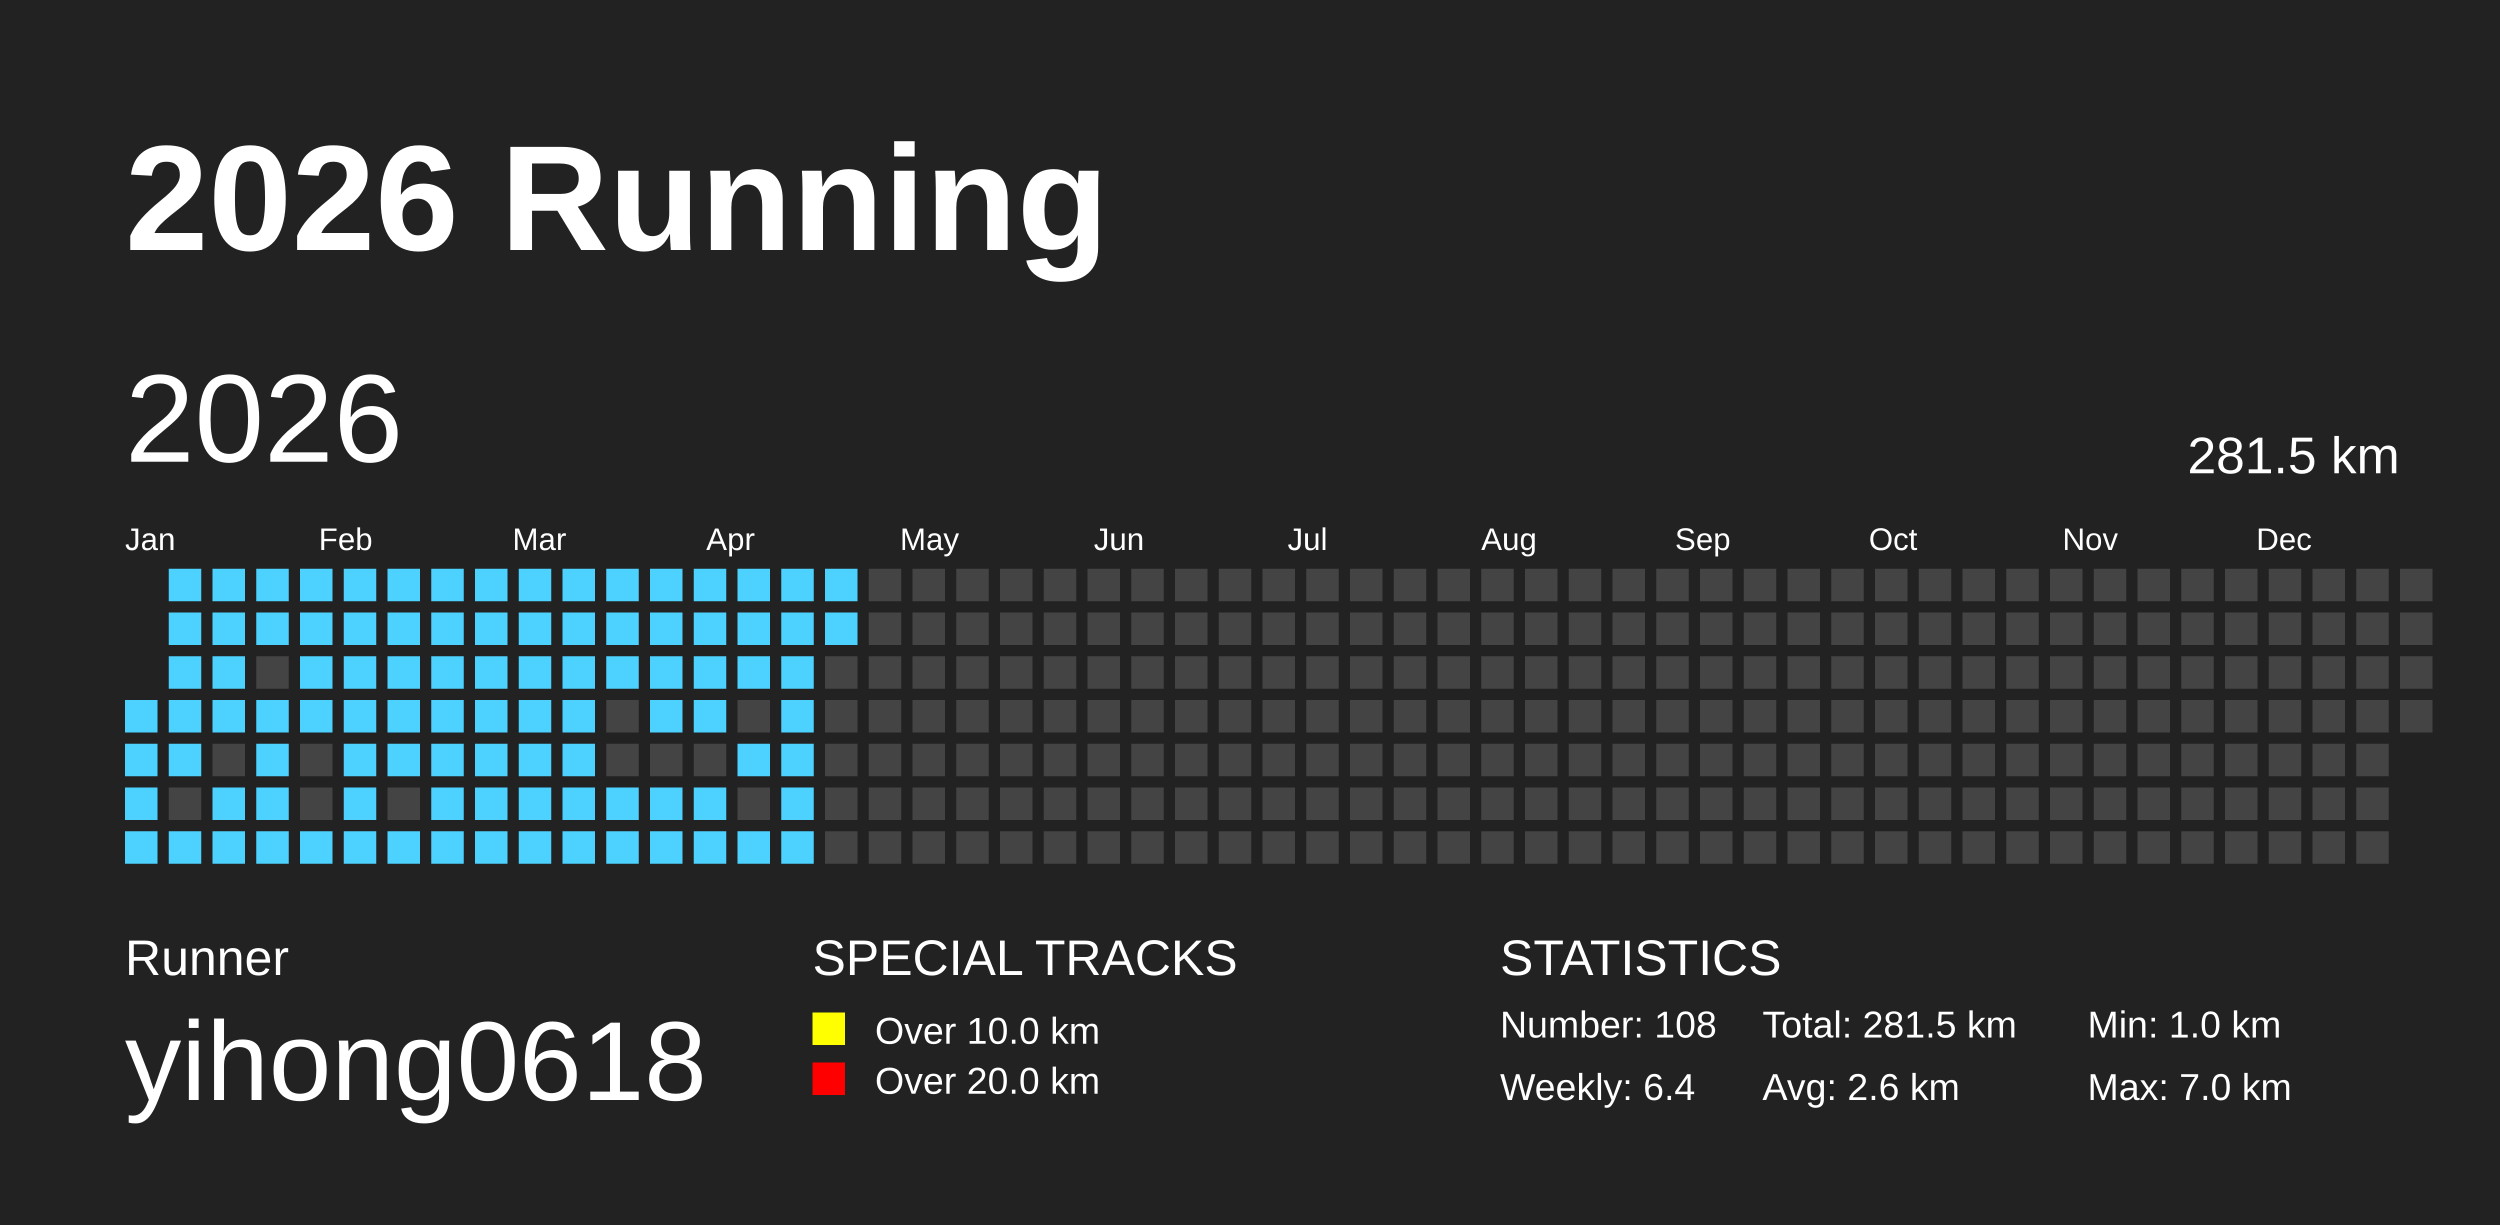
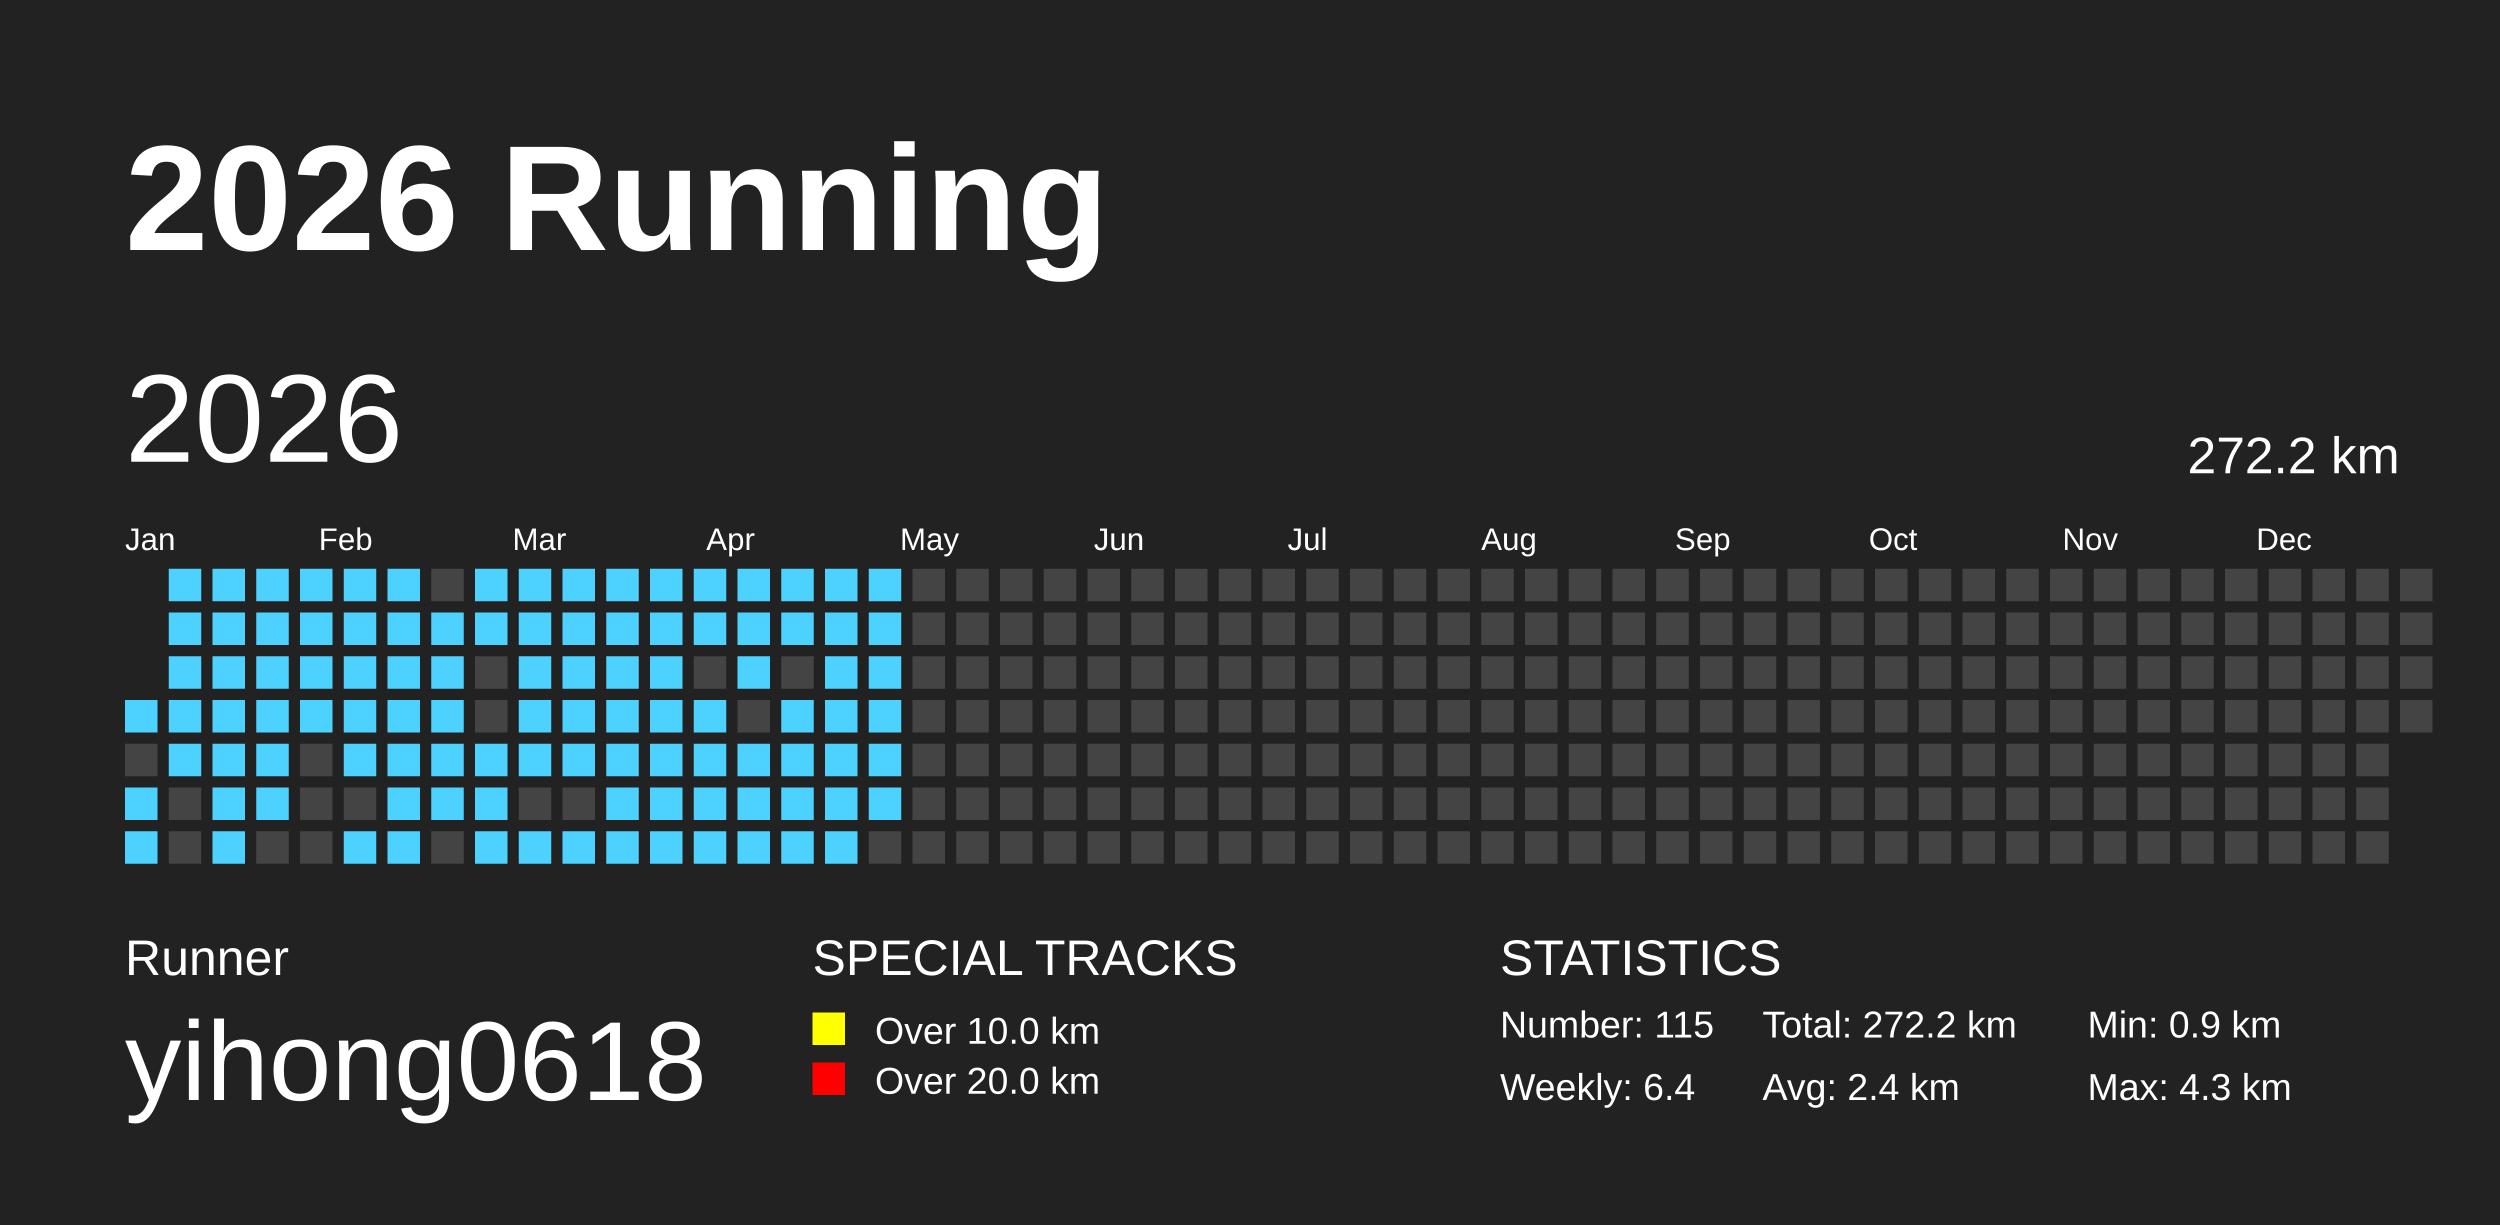
<svg xmlns="http://www.w3.org/2000/svg" baseProfile="full" height="98mm" version="1.1" viewBox="0,0,200,98" width="200mm">
-   <defs />
+   <defs>
+     <pattern height="2" id="indoor-stripe" patternUnits="userSpaceOnUse" width="2">
+       <line stroke="white" stroke-opacity="0.45" stroke-width="0.5" x1="0" x2="2" y1="2" y2="0" />
+     </pattern>
+   </defs>
  <rect fill="#222222" height="98" width="200" x="0" y="0" />
  <text fill="#FFFFFF" style="font-size:12px; font-family:Arial; font-weight:bold;" x="10" y="20">2026 Running</text>
  <text fill="#FFFFFF" style="font-size:4px; font-family:Arial" x="10" y="78">Runner</text>
  <text fill="#FFFFFF" style="font-size:9px; font-family:Arial" x="10" y="88">yihong0618</text>
  <text fill="#FFFFFF" style="font-size:4px; font-family:Arial" x="65" y="78">SPECIAL TRACKS</text>
  <rect fill="yellow" height="2.6" width="2.6" x="65" y="81" />
  <text fill="#FFFFFF" style="font-size:3px; font-family:Arial" x="70" y="83.5">Over 10.0 km</text>
  <rect fill="red" height="2.6" width="2.6" x="65" y="85" />
  <text fill="#FFFFFF" style="font-size:3px; font-family:Arial" x="70" y="87.5">Over 20.0 km</text>
  <text fill="#FFFFFF" style="font-size:4px; font-family:Arial" x="120" y="78">STATISTICS</text>
-   <text fill="#FFFFFF" style="font-size:3px; font-family:Arial" x="120" y="83">Number: 108</text>
+   <text fill="#FFFFFF" style="font-size:3px; font-family:Arial" x="120" y="83">Number: 115</text>
  <text fill="#FFFFFF" style="font-size:3px; font-family:Arial" x="120" y="88">Weekly: 6.4</text>
-   <text fill="#FFFFFF" style="font-size:3px; font-family:Arial" x="141" y="83">Total: 281.5 km</text>
-   <text fill="#FFFFFF" style="font-size:3px; font-family:Arial" x="141" y="88">Avg: 2.6 km</text>
-   <text fill="#FFFFFF" style="font-size:3px; font-family:Arial" x="167" y="83">Min: 1.0 km</text>
-   <text fill="#FFFFFF" style="font-size:3px; font-family:Arial" x="167" y="88">Max: 7.0 km</text>
+   <text fill="#FFFFFF" style="font-size:3px; font-family:Arial" x="141" y="83">Total: 272.2 km</text>
+   <text fill="#FFFFFF" style="font-size:3px; font-family:Arial" x="141" y="88">Avg: 2.4 km</text>
+   <text fill="#FFFFFF" style="font-size:3px; font-family:Arial" x="167" y="83">Min: 0.9 km</text>
+   <text fill="#FFFFFF" style="font-size:3px; font-family:Arial" x="167" y="88">Max: 4.3 km</text>
  <text dominant-baseline="hanging" fill="#FFFFFF" style="font-size:10.0px; font-family:Arial;" x="10" y="30">2026</text>
-   <text dominant-baseline="hanging" fill="#FFFFFF" style="font-size:4.125px; font-family:Arial;" x="175" y="35">281.5 km</text>
+   <text dominant-baseline="hanging" fill="#FFFFFF" style="font-size:4.125px; font-family:Arial;" x="175" y="35">272.2 km</text>
  <text fill="#FFFFFF" style="font-size:2.5px; font-family:Arial" x="10.0" y="44">Jan</text>
  <text fill="#FFFFFF" style="font-size:2.5px; font-family:Arial" x="25.5" y="44">Feb</text>
  <text fill="#FFFFFF" style="font-size:2.5px; font-family:Arial" x="41.0" y="44">Mar</text>
  <text fill="#FFFFFF" style="font-size:2.5px; font-family:Arial" x="56.5" y="44">Apr</text>
  <text fill="#FFFFFF" style="font-size:2.5px; font-family:Arial" x="72.0" y="44">May</text>
  <text fill="#FFFFFF" style="font-size:2.5px; font-family:Arial" x="87.5" y="44">Jun</text>
  <text fill="#FFFFFF" style="font-size:2.5px; font-family:Arial" x="103.0" y="44">Jul</text>
  <text fill="#FFFFFF" style="font-size:2.5px; font-family:Arial" x="118.5" y="44">Aug</text>
  <text fill="#FFFFFF" style="font-size:2.5px; font-family:Arial" x="134.0" y="44">Sep</text>
  <text fill="#FFFFFF" style="font-size:2.5px; font-family:Arial" x="149.5" y="44">Oct</text>
  <text fill="#FFFFFF" style="font-size:2.5px; font-family:Arial" x="165.0" y="44">Nov</text>
  <text fill="#FFFFFF" style="font-size:2.5px; font-family:Arial" x="180.5" y="44">Dec</text>
  <rect fill="#4DD2FF" height="2.6" width="2.6" x="10.0" y="56.0" />
-   <rect fill="#4DD2FF" height="2.6" width="2.6" x="10.0" y="59.5" />
+   <rect fill="#444444" height="2.6" width="2.6" x="10.0" y="59.5" />
  <rect fill="#4DD2FF" height="2.6" width="2.6" x="10.0" y="63.0" />
  <rect fill="#4DD2FF" height="2.6" width="2.6" x="10.0" y="66.5" />
  <rect fill="#4DD2FF" height="2.6" width="2.6" x="13.5" y="45.5" />
  <rect fill="#4DD2FF" height="2.6" width="2.6" x="13.5" y="49.0" />
  <rect fill="#4DD2FF" height="2.6" width="2.6" x="13.5" y="52.5" />
  <rect fill="#4DD2FF" height="2.6" width="2.6" x="13.5" y="56.0" />
  <rect fill="#4DD2FF" height="2.6" width="2.6" x="13.5" y="59.5" />
  <rect fill="#444444" height="2.6" width="2.6" x="13.5" y="63.0" />
-   <rect fill="#4DD2FF" height="2.6" width="2.6" x="13.5" y="66.5" />
+   <rect fill="#444444" height="2.6" width="2.6" x="13.5" y="66.5" />
  <rect fill="#4DD2FF" height="2.6" width="2.6" x="17.0" y="45.5" />
  <rect fill="#4DD2FF" height="2.6" width="2.6" x="17.0" y="49.0" />
  <rect fill="#4DD2FF" height="2.6" width="2.6" x="17.0" y="52.5" />
  <rect fill="#4DD2FF" height="2.6" width="2.6" x="17.0" y="56.0" />
-   <rect fill="#444444" height="2.6" width="2.6" x="17.0" y="59.5" />
+   <rect fill="#4DD2FF" height="2.6" width="2.6" x="17.0" y="59.5" />
  <rect fill="#4DD2FF" height="2.6" width="2.6" x="17.0" y="63.0" />
  <rect fill="#4DD2FF" height="2.6" width="2.6" x="17.0" y="66.5" />
  <rect fill="#4DD2FF" height="2.6" width="2.6" x="20.5" y="45.5" />
  <rect fill="#4DD2FF" height="2.6" width="2.6" x="20.5" y="49.0" />
-   <rect fill="#444444" height="2.6" width="2.6" x="20.5" y="52.5" />
+   <rect fill="#4DD2FF" height="2.6" width="2.6" x="20.5" y="52.5" />
  <rect fill="#4DD2FF" height="2.6" width="2.6" x="20.5" y="56.0" />
  <rect fill="#4DD2FF" height="2.6" width="2.6" x="20.5" y="59.5" />
  <rect fill="#4DD2FF" height="2.6" width="2.6" x="20.5" y="63.0" />
-   <rect fill="#4DD2FF" height="2.6" width="2.6" x="20.5" y="66.5" />
+   <rect fill="#444444" height="2.6" width="2.6" x="20.5" y="66.5" />
  <rect fill="#4DD2FF" height="2.6" width="2.6" x="24.0" y="45.5" />
  <rect fill="#4DD2FF" height="2.6" width="2.6" x="24.0" y="49.0" />
  <rect fill="#4DD2FF" height="2.6" width="2.6" x="24.0" y="52.5" />
  <rect fill="#4DD2FF" height="2.6" width="2.6" x="24.0" y="56.0" />
  <rect fill="#444444" height="2.6" width="2.6" x="24.0" y="59.5" />
  <rect fill="#444444" height="2.6" width="2.6" x="24.0" y="63.0" />
-   <rect fill="#4DD2FF" height="2.6" width="2.6" x="24.0" y="66.5" />
+   <rect fill="#444444" height="2.6" width="2.6" x="24.0" y="66.5" />
  <rect fill="#4DD2FF" height="2.6" width="2.6" x="27.5" y="45.5" />
  <rect fill="#4DD2FF" height="2.6" width="2.6" x="27.5" y="49.0" />
  <rect fill="#4DD2FF" height="2.6" width="2.6" x="27.5" y="52.5" />
  <rect fill="#4DD2FF" height="2.6" width="2.6" x="27.5" y="56.0" />
  <rect fill="#4DD2FF" height="2.6" width="2.6" x="27.5" y="59.5" />
-   <rect fill="#4DD2FF" height="2.6" width="2.6" x="27.5" y="63.0" />
+   <rect fill="#444444" height="2.6" width="2.6" x="27.5" y="63.0" />
  <rect fill="#4DD2FF" height="2.6" width="2.6" x="27.5" y="66.5" />
  <rect fill="#4DD2FF" height="2.6" width="2.6" x="31.0" y="45.5" />
  <rect fill="#4DD2FF" height="2.6" width="2.6" x="31.0" y="49.0" />
  <rect fill="#4DD2FF" height="2.6" width="2.6" x="31.0" y="52.5" />
  <rect fill="#4DD2FF" height="2.6" width="2.6" x="31.0" y="56.0" />
  <rect fill="#4DD2FF" height="2.6" width="2.6" x="31.0" y="59.5" />
-   <rect fill="#444444" height="2.6" width="2.6" x="31.0" y="63.0" />
+   <rect fill="#4DD2FF" height="2.6" width="2.6" x="31.0" y="63.0" />
  <rect fill="#4DD2FF" height="2.6" width="2.6" x="31.0" y="66.5" />
-   <rect fill="#4DD2FF" height="2.6" width="2.6" x="34.5" y="45.5" />
+   <rect fill="#444444" height="2.6" width="2.6" x="34.5" y="45.5" />
  <rect fill="#4DD2FF" height="2.6" width="2.6" x="34.5" y="49.0" />
  <rect fill="#4DD2FF" height="2.6" width="2.6" x="34.5" y="52.5" />
  <rect fill="#4DD2FF" height="2.6" width="2.6" x="34.5" y="56.0" />
  <rect fill="#4DD2FF" height="2.6" width="2.6" x="34.5" y="59.5" />
  <rect fill="#4DD2FF" height="2.6" width="2.6" x="34.5" y="63.0" />
-   <rect fill="#4DD2FF" height="2.6" width="2.6" x="34.5" y="66.5" />
+   <rect fill="#444444" height="2.6" width="2.6" x="34.5" y="66.5" />
  <rect fill="#4DD2FF" height="2.6" width="2.6" x="38.0" y="45.5" />
  <rect fill="#4DD2FF" height="2.6" width="2.6" x="38.0" y="49.0" />
-   <rect fill="#4DD2FF" height="2.6" width="2.6" x="38.0" y="52.5" />
-   <rect fill="#4DD2FF" height="2.6" width="2.6" x="38.0" y="56.0" />
+   <rect fill="#444444" height="2.6" width="2.6" x="38.0" y="52.5" />
+   <rect fill="#444444" height="2.6" width="2.6" x="38.0" y="56.0" />
  <rect fill="#4DD2FF" height="2.6" width="2.6" x="38.0" y="59.5" />
  <rect fill="#4DD2FF" height="2.6" width="2.6" x="38.0" y="63.0" />
  <rect fill="#4DD2FF" height="2.6" width="2.6" x="38.0" y="66.5" />
  <rect fill="#4DD2FF" height="2.6" width="2.6" x="41.5" y="45.5" />
  <rect fill="#4DD2FF" height="2.6" width="2.6" x="41.5" y="49.0" />
  <rect fill="#4DD2FF" height="2.6" width="2.6" x="41.5" y="52.5" />
  <rect fill="#4DD2FF" height="2.6" width="2.6" x="41.5" y="56.0" />
  <rect fill="#4DD2FF" height="2.6" width="2.6" x="41.5" y="59.5" />
-   <rect fill="#4DD2FF" height="2.6" width="2.6" x="41.5" y="63.0" />
+   <rect fill="#444444" height="2.6" width="2.6" x="41.5" y="63.0" />
  <rect fill="#4DD2FF" height="2.6" width="2.6" x="41.5" y="66.5" />
  <rect fill="#4DD2FF" height="2.6" width="2.6" x="45.0" y="45.5" />
  <rect fill="#4DD2FF" height="2.6" width="2.6" x="45.0" y="49.0" />
  <rect fill="#4DD2FF" height="2.6" width="2.6" x="45.0" y="52.5" />
  <rect fill="#4DD2FF" height="2.6" width="2.6" x="45.0" y="56.0" />
  <rect fill="#4DD2FF" height="2.6" width="2.6" x="45.0" y="59.5" />
-   <rect fill="#4DD2FF" height="2.6" width="2.6" x="45.0" y="63.0" />
+   <rect fill="#444444" height="2.6" width="2.6" x="45.0" y="63.0" />
  <rect fill="#4DD2FF" height="2.6" width="2.6" x="45.0" y="66.5" />
  <rect fill="#4DD2FF" height="2.6" width="2.6" x="48.5" y="45.5" />
  <rect fill="#4DD2FF" height="2.6" width="2.6" x="48.5" y="49.0" />
  <rect fill="#4DD2FF" height="2.6" width="2.6" x="48.5" y="52.5" />
-   <rect fill="#444444" height="2.6" width="2.6" x="48.5" y="56.0" />
-   <rect fill="#444444" height="2.6" width="2.6" x="48.5" y="59.5" />
+   <rect fill="#4DD2FF" height="2.6" width="2.6" x="48.5" y="56.0" />
+   <rect fill="#4DD2FF" height="2.6" width="2.6" x="48.5" y="59.5" />
  <rect fill="#4DD2FF" height="2.6" width="2.6" x="48.5" y="63.0" />
  <rect fill="#4DD2FF" height="2.6" width="2.6" x="48.5" y="66.5" />
  <rect fill="#4DD2FF" height="2.6" width="2.6" x="52.0" y="45.5" />
  <rect fill="#4DD2FF" height="2.6" width="2.6" x="52.0" y="49.0" />
  <rect fill="#4DD2FF" height="2.6" width="2.6" x="52.0" y="52.5" />
  <rect fill="#4DD2FF" height="2.6" width="2.6" x="52.0" y="56.0" />
-   <rect fill="#444444" height="2.6" width="2.6" x="52.0" y="59.5" />
+   <rect fill="#4DD2FF" height="2.6" width="2.6" x="52.0" y="59.5" />
  <rect fill="#4DD2FF" height="2.6" width="2.6" x="52.0" y="63.0" />
  <rect fill="#4DD2FF" height="2.6" width="2.6" x="52.0" y="66.5" />
  <rect fill="#4DD2FF" height="2.6" width="2.6" x="55.5" y="45.5" />
  <rect fill="#4DD2FF" height="2.6" width="2.6" x="55.5" y="49.0" />
-   <rect fill="#4DD2FF" height="2.6" width="2.6" x="55.5" y="52.5" />
+   <rect fill="#444444" height="2.6" width="2.6" x="55.5" y="52.5" />
  <rect fill="#4DD2FF" height="2.6" width="2.6" x="55.5" y="56.0" />
-   <rect fill="#444444" height="2.6" width="2.6" x="55.5" y="59.5" />
+   <rect fill="#4DD2FF" height="2.6" width="2.6" x="55.5" y="59.5" />
  <rect fill="#4DD2FF" height="2.6" width="2.6" x="55.5" y="63.0" />
  <rect fill="#4DD2FF" height="2.6" width="2.6" x="55.5" y="66.5" />
  <rect fill="#4DD2FF" height="2.6" width="2.6" x="59.0" y="45.5" />
  <rect fill="#4DD2FF" height="2.6" width="2.6" x="59.0" y="49.0" />
  <rect fill="#4DD2FF" height="2.6" width="2.6" x="59.0" y="52.5" />
  <rect fill="#444444" height="2.6" width="2.6" x="59.0" y="56.0" />
  <rect fill="#4DD2FF" height="2.6" width="2.6" x="59.0" y="59.5" />
-   <rect fill="#444444" height="2.6" width="2.6" x="59.0" y="63.0" />
+   <rect fill="#4DD2FF" height="2.6" width="2.6" x="59.0" y="63.0" />
  <rect fill="#4DD2FF" height="2.6" width="2.6" x="59.0" y="66.5" />
  <rect fill="#4DD2FF" height="2.6" width="2.6" x="62.5" y="45.5" />
  <rect fill="#4DD2FF" height="2.6" width="2.6" x="62.5" y="49.0" />
-   <rect fill="#4DD2FF" height="2.6" width="2.6" x="62.5" y="52.5" />
+   <rect fill="#444444" height="2.6" width="2.6" x="62.5" y="52.5" />
  <rect fill="#4DD2FF" height="2.6" width="2.6" x="62.5" y="56.0" />
  <rect fill="#4DD2FF" height="2.6" width="2.6" x="62.5" y="59.5" />
  <rect fill="#4DD2FF" height="2.6" width="2.6" x="62.5" y="63.0" />
  <rect fill="#4DD2FF" height="2.6" width="2.6" x="62.5" y="66.5" />
  <rect fill="#4DD2FF" height="2.6" width="2.6" x="66.0" y="45.5" />
  <rect fill="#4DD2FF" height="2.6" width="2.6" x="66.0" y="49.0" />
-   <rect fill="#444444" height="2.6" width="2.6" x="66.0" y="52.5" />
-   <rect fill="#444444" height="2.6" width="2.6" x="66.0" y="56.0" />
-   <rect fill="#444444" height="2.6" width="2.6" x="66.0" y="59.5" />
-   <rect fill="#444444" height="2.6" width="2.6" x="66.0" y="63.0" />
-   <rect fill="#444444" height="2.6" width="2.6" x="66.0" y="66.5" />
-   <rect fill="#444444" height="2.6" width="2.6" x="69.5" y="45.5" />
-   <rect fill="#444444" height="2.6" width="2.6" x="69.5" y="49.0" />
-   <rect fill="#444444" height="2.6" width="2.6" x="69.5" y="52.5" />
-   <rect fill="#444444" height="2.6" width="2.6" x="69.5" y="56.0" />
-   <rect fill="#444444" height="2.6" width="2.6" x="69.5" y="59.5" />
-   <rect fill="#444444" height="2.6" width="2.6" x="69.5" y="63.0" />
+   <rect fill="#4DD2FF" height="2.6" width="2.6" x="66.0" y="52.5" />
+   <rect fill="#4DD2FF" height="2.6" width="2.6" x="66.0" y="56.0" />
+   <rect fill="#4DD2FF" height="2.6" width="2.6" x="66.0" y="59.5" />
+   <rect fill="#4DD2FF" height="2.6" width="2.6" x="66.0" y="63.0" />
+   <rect fill="#4DD2FF" height="2.6" width="2.6" x="66.0" y="66.5" />
+   <rect fill="#4DD2FF" height="2.6" width="2.6" x="69.5" y="45.5" />
+   <rect fill="#4DD2FF" height="2.6" width="2.6" x="69.5" y="49.0" />
+   <rect fill="#4DD2FF" height="2.6" width="2.6" x="69.5" y="52.5" />
+   <rect fill="#4DD2FF" height="2.6" width="2.6" x="69.5" y="56.0" />
+   <rect fill="#4DD2FF" height="2.6" width="2.6" x="69.5" y="59.5" />
+   <rect fill="#4DD2FF" height="2.6" width="2.6" x="69.5" y="63.0" />
  <rect fill="#444444" height="2.6" width="2.6" x="69.5" y="66.5" />
  <rect fill="#444444" height="2.6" width="2.6" x="73.0" y="45.5" />
  <rect fill="#444444" height="2.6" width="2.6" x="73.0" y="49.0" />
  <rect fill="#444444" height="2.6" width="2.6" x="73.0" y="52.5" />
  <rect fill="#444444" height="2.6" width="2.6" x="73.0" y="56.0" />
  <rect fill="#444444" height="2.6" width="2.6" x="73.0" y="59.5" />
  <rect fill="#444444" height="2.6" width="2.6" x="73.0" y="63.0" />
  <rect fill="#444444" height="2.6" width="2.6" x="73.0" y="66.5" />
  <rect fill="#444444" height="2.6" width="2.6" x="76.5" y="45.5" />
  <rect fill="#444444" height="2.6" width="2.6" x="76.5" y="49.0" />
  <rect fill="#444444" height="2.6" width="2.6" x="76.5" y="52.5" />
  <rect fill="#444444" height="2.6" width="2.6" x="76.5" y="56.0" />
  <rect fill="#444444" height="2.6" width="2.6" x="76.5" y="59.5" />
  <rect fill="#444444" height="2.6" width="2.6" x="76.5" y="63.0" />
  <rect fill="#444444" height="2.6" width="2.6" x="76.5" y="66.5" />
  <rect fill="#444444" height="2.6" width="2.6" x="80.0" y="45.5" />
  <rect fill="#444444" height="2.6" width="2.6" x="80.0" y="49.0" />
  <rect fill="#444444" height="2.6" width="2.6" x="80.0" y="52.5" />
  <rect fill="#444444" height="2.6" width="2.6" x="80.0" y="56.0" />
  <rect fill="#444444" height="2.6" width="2.6" x="80.0" y="59.5" />
  <rect fill="#444444" height="2.6" width="2.6" x="80.0" y="63.0" />
  <rect fill="#444444" height="2.6" width="2.6" x="80.0" y="66.5" />
  <rect fill="#444444" height="2.6" width="2.6" x="83.5" y="45.5" />
  <rect fill="#444444" height="2.6" width="2.6" x="83.5" y="49.0" />
  <rect fill="#444444" height="2.6" width="2.6" x="83.5" y="52.5" />
  <rect fill="#444444" height="2.6" width="2.6" x="83.5" y="56.0" />
  <rect fill="#444444" height="2.6" width="2.6" x="83.5" y="59.5" />
  <rect fill="#444444" height="2.6" width="2.6" x="83.5" y="63.0" />
  <rect fill="#444444" height="2.6" width="2.6" x="83.5" y="66.5" />
  <rect fill="#444444" height="2.6" width="2.6" x="87.0" y="45.5" />
  <rect fill="#444444" height="2.6" width="2.6" x="87.0" y="49.0" />
  <rect fill="#444444" height="2.6" width="2.6" x="87.0" y="52.5" />
  <rect fill="#444444" height="2.6" width="2.6" x="87.0" y="56.0" />
  <rect fill="#444444" height="2.6" width="2.6" x="87.0" y="59.5" />
  <rect fill="#444444" height="2.6" width="2.6" x="87.0" y="63.0" />
  <rect fill="#444444" height="2.6" width="2.6" x="87.0" y="66.5" />
  <rect fill="#444444" height="2.6" width="2.6" x="90.5" y="45.5" />
  <rect fill="#444444" height="2.6" width="2.6" x="90.5" y="49.0" />
  <rect fill="#444444" height="2.6" width="2.6" x="90.5" y="52.5" />
  <rect fill="#444444" height="2.6" width="2.6" x="90.5" y="56.0" />
  <rect fill="#444444" height="2.6" width="2.6" x="90.5" y="59.5" />
  <rect fill="#444444" height="2.6" width="2.6" x="90.5" y="63.0" />
  <rect fill="#444444" height="2.6" width="2.6" x="90.5" y="66.5" />
  <rect fill="#444444" height="2.6" width="2.6" x="94.0" y="45.5" />
  <rect fill="#444444" height="2.6" width="2.6" x="94.0" y="49.0" />
  <rect fill="#444444" height="2.6" width="2.6" x="94.0" y="52.5" />
  <rect fill="#444444" height="2.6" width="2.6" x="94.0" y="56.0" />
  <rect fill="#444444" height="2.6" width="2.6" x="94.0" y="59.5" />
  <rect fill="#444444" height="2.6" width="2.6" x="94.0" y="63.0" />
  <rect fill="#444444" height="2.6" width="2.6" x="94.0" y="66.5" />
  <rect fill="#444444" height="2.6" width="2.6" x="97.5" y="45.5" />
  <rect fill="#444444" height="2.6" width="2.6" x="97.5" y="49.0" />
  <rect fill="#444444" height="2.6" width="2.6" x="97.5" y="52.5" />
  <rect fill="#444444" height="2.6" width="2.6" x="97.5" y="56.0" />
  <rect fill="#444444" height="2.6" width="2.6" x="97.5" y="59.5" />
  <rect fill="#444444" height="2.6" width="2.6" x="97.5" y="63.0" />
  <rect fill="#444444" height="2.6" width="2.6" x="97.5" y="66.5" />
  <rect fill="#444444" height="2.6" width="2.6" x="101.0" y="45.5" />
  <rect fill="#444444" height="2.6" width="2.6" x="101.0" y="49.0" />
  <rect fill="#444444" height="2.6" width="2.6" x="101.0" y="52.5" />
  <rect fill="#444444" height="2.6" width="2.6" x="101.0" y="56.0" />
  <rect fill="#444444" height="2.6" width="2.6" x="101.0" y="59.5" />
  <rect fill="#444444" height="2.6" width="2.6" x="101.0" y="63.0" />
  <rect fill="#444444" height="2.6" width="2.6" x="101.0" y="66.5" />
  <rect fill="#444444" height="2.6" width="2.6" x="104.5" y="45.5" />
  <rect fill="#444444" height="2.6" width="2.6" x="104.5" y="49.0" />
  <rect fill="#444444" height="2.6" width="2.6" x="104.5" y="52.5" />
  <rect fill="#444444" height="2.6" width="2.6" x="104.5" y="56.0" />
  <rect fill="#444444" height="2.6" width="2.6" x="104.5" y="59.5" />
  <rect fill="#444444" height="2.6" width="2.6" x="104.5" y="63.0" />
  <rect fill="#444444" height="2.6" width="2.6" x="104.5" y="66.5" />
  <rect fill="#444444" height="2.6" width="2.6" x="108.0" y="45.5" />
  <rect fill="#444444" height="2.6" width="2.6" x="108.0" y="49.0" />
  <rect fill="#444444" height="2.6" width="2.6" x="108.0" y="52.5" />
  <rect fill="#444444" height="2.6" width="2.6" x="108.0" y="56.0" />
  <rect fill="#444444" height="2.6" width="2.6" x="108.0" y="59.5" />
  <rect fill="#444444" height="2.6" width="2.6" x="108.0" y="63.0" />
  <rect fill="#444444" height="2.6" width="2.6" x="108.0" y="66.5" />
  <rect fill="#444444" height="2.6" width="2.6" x="111.5" y="45.5" />
  <rect fill="#444444" height="2.6" width="2.6" x="111.5" y="49.0" />
  <rect fill="#444444" height="2.6" width="2.6" x="111.5" y="52.5" />
  <rect fill="#444444" height="2.6" width="2.6" x="111.5" y="56.0" />
  <rect fill="#444444" height="2.6" width="2.6" x="111.5" y="59.5" />
  <rect fill="#444444" height="2.6" width="2.6" x="111.5" y="63.0" />
  <rect fill="#444444" height="2.6" width="2.6" x="111.5" y="66.5" />
  <rect fill="#444444" height="2.6" width="2.6" x="115.0" y="45.5" />
  <rect fill="#444444" height="2.6" width="2.6" x="115.0" y="49.0" />
  <rect fill="#444444" height="2.6" width="2.6" x="115.0" y="52.5" />
  <rect fill="#444444" height="2.6" width="2.6" x="115.0" y="56.0" />
  <rect fill="#444444" height="2.6" width="2.6" x="115.0" y="59.5" />
  <rect fill="#444444" height="2.6" width="2.6" x="115.0" y="63.0" />
  <rect fill="#444444" height="2.6" width="2.6" x="115.0" y="66.5" />
  <rect fill="#444444" height="2.6" width="2.6" x="118.5" y="45.5" />
  <rect fill="#444444" height="2.6" width="2.6" x="118.5" y="49.0" />
  <rect fill="#444444" height="2.6" width="2.6" x="118.5" y="52.5" />
  <rect fill="#444444" height="2.6" width="2.6" x="118.5" y="56.0" />
  <rect fill="#444444" height="2.6" width="2.6" x="118.5" y="59.5" />
  <rect fill="#444444" height="2.6" width="2.6" x="118.5" y="63.0" />
  <rect fill="#444444" height="2.6" width="2.6" x="118.5" y="66.5" />
  <rect fill="#444444" height="2.6" width="2.6" x="122.0" y="45.5" />
  <rect fill="#444444" height="2.6" width="2.6" x="122.0" y="49.0" />
  <rect fill="#444444" height="2.6" width="2.6" x="122.0" y="52.5" />
  <rect fill="#444444" height="2.6" width="2.6" x="122.0" y="56.0" />
  <rect fill="#444444" height="2.6" width="2.6" x="122.0" y="59.5" />
  <rect fill="#444444" height="2.6" width="2.6" x="122.0" y="63.0" />
  <rect fill="#444444" height="2.6" width="2.6" x="122.0" y="66.5" />
  <rect fill="#444444" height="2.6" width="2.6" x="125.5" y="45.5" />
  <rect fill="#444444" height="2.6" width="2.6" x="125.5" y="49.0" />
  <rect fill="#444444" height="2.6" width="2.6" x="125.5" y="52.5" />
  <rect fill="#444444" height="2.6" width="2.6" x="125.5" y="56.0" />
  <rect fill="#444444" height="2.6" width="2.6" x="125.5" y="59.5" />
  <rect fill="#444444" height="2.6" width="2.6" x="125.5" y="63.0" />
  <rect fill="#444444" height="2.6" width="2.6" x="125.5" y="66.5" />
  <rect fill="#444444" height="2.6" width="2.6" x="129.0" y="45.5" />
  <rect fill="#444444" height="2.6" width="2.6" x="129.0" y="49.0" />
  <rect fill="#444444" height="2.6" width="2.6" x="129.0" y="52.5" />
  <rect fill="#444444" height="2.6" width="2.6" x="129.0" y="56.0" />
  <rect fill="#444444" height="2.6" width="2.6" x="129.0" y="59.5" />
  <rect fill="#444444" height="2.6" width="2.6" x="129.0" y="63.0" />
  <rect fill="#444444" height="2.6" width="2.6" x="129.0" y="66.5" />
  <rect fill="#444444" height="2.6" width="2.6" x="132.5" y="45.5" />
  <rect fill="#444444" height="2.6" width="2.6" x="132.5" y="49.0" />
  <rect fill="#444444" height="2.6" width="2.6" x="132.5" y="52.5" />
  <rect fill="#444444" height="2.6" width="2.6" x="132.5" y="56.0" />
  <rect fill="#444444" height="2.6" width="2.6" x="132.5" y="59.5" />
  <rect fill="#444444" height="2.6" width="2.6" x="132.5" y="63.0" />
  <rect fill="#444444" height="2.6" width="2.6" x="132.5" y="66.5" />
  <rect fill="#444444" height="2.6" width="2.6" x="136.0" y="45.5" />
  <rect fill="#444444" height="2.6" width="2.6" x="136.0" y="49.0" />
  <rect fill="#444444" height="2.6" width="2.6" x="136.0" y="52.5" />
  <rect fill="#444444" height="2.6" width="2.6" x="136.0" y="56.0" />
  <rect fill="#444444" height="2.6" width="2.6" x="136.0" y="59.5" />
  <rect fill="#444444" height="2.6" width="2.6" x="136.0" y="63.0" />
  <rect fill="#444444" height="2.6" width="2.6" x="136.0" y="66.5" />
  <rect fill="#444444" height="2.6" width="2.6" x="139.5" y="45.5" />
  <rect fill="#444444" height="2.6" width="2.6" x="139.5" y="49.0" />
  <rect fill="#444444" height="2.6" width="2.6" x="139.5" y="52.5" />
  <rect fill="#444444" height="2.6" width="2.6" x="139.5" y="56.0" />
  <rect fill="#444444" height="2.6" width="2.6" x="139.5" y="59.5" />
  <rect fill="#444444" height="2.6" width="2.6" x="139.5" y="63.0" />
  <rect fill="#444444" height="2.6" width="2.6" x="139.5" y="66.5" />
  <rect fill="#444444" height="2.6" width="2.6" x="143.0" y="45.5" />
  <rect fill="#444444" height="2.6" width="2.6" x="143.0" y="49.0" />
  <rect fill="#444444" height="2.6" width="2.6" x="143.0" y="52.5" />
  <rect fill="#444444" height="2.6" width="2.6" x="143.0" y="56.0" />
  <rect fill="#444444" height="2.6" width="2.6" x="143.0" y="59.5" />
  <rect fill="#444444" height="2.6" width="2.6" x="143.0" y="63.0" />
  <rect fill="#444444" height="2.6" width="2.6" x="143.0" y="66.5" />
  <rect fill="#444444" height="2.6" width="2.6" x="146.5" y="45.5" />
  <rect fill="#444444" height="2.6" width="2.6" x="146.5" y="49.0" />
  <rect fill="#444444" height="2.6" width="2.6" x="146.5" y="52.5" />
  <rect fill="#444444" height="2.6" width="2.6" x="146.5" y="56.0" />
  <rect fill="#444444" height="2.6" width="2.6" x="146.5" y="59.5" />
  <rect fill="#444444" height="2.6" width="2.6" x="146.5" y="63.0" />
  <rect fill="#444444" height="2.6" width="2.6" x="146.5" y="66.5" />
  <rect fill="#444444" height="2.6" width="2.6" x="150.0" y="45.5" />
  <rect fill="#444444" height="2.6" width="2.6" x="150.0" y="49.0" />
  <rect fill="#444444" height="2.6" width="2.6" x="150.0" y="52.5" />
  <rect fill="#444444" height="2.6" width="2.6" x="150.0" y="56.0" />
  <rect fill="#444444" height="2.6" width="2.6" x="150.0" y="59.5" />
  <rect fill="#444444" height="2.6" width="2.6" x="150.0" y="63.0" />
  <rect fill="#444444" height="2.6" width="2.6" x="150.0" y="66.5" />
  <rect fill="#444444" height="2.6" width="2.6" x="153.5" y="45.5" />
  <rect fill="#444444" height="2.6" width="2.6" x="153.5" y="49.0" />
  <rect fill="#444444" height="2.6" width="2.6" x="153.5" y="52.5" />
  <rect fill="#444444" height="2.6" width="2.6" x="153.5" y="56.0" />
  <rect fill="#444444" height="2.6" width="2.6" x="153.5" y="59.5" />
  <rect fill="#444444" height="2.6" width="2.6" x="153.5" y="63.0" />
  <rect fill="#444444" height="2.6" width="2.6" x="153.5" y="66.5" />
  <rect fill="#444444" height="2.6" width="2.6" x="157.0" y="45.5" />
  <rect fill="#444444" height="2.6" width="2.6" x="157.0" y="49.0" />
  <rect fill="#444444" height="2.6" width="2.6" x="157.0" y="52.5" />
  <rect fill="#444444" height="2.6" width="2.6" x="157.0" y="56.0" />
  <rect fill="#444444" height="2.6" width="2.6" x="157.0" y="59.5" />
  <rect fill="#444444" height="2.6" width="2.6" x="157.0" y="63.0" />
  <rect fill="#444444" height="2.6" width="2.6" x="157.0" y="66.5" />
  <rect fill="#444444" height="2.6" width="2.6" x="160.5" y="45.5" />
  <rect fill="#444444" height="2.6" width="2.6" x="160.5" y="49.0" />
  <rect fill="#444444" height="2.6" width="2.6" x="160.5" y="52.5" />
  <rect fill="#444444" height="2.6" width="2.6" x="160.5" y="56.0" />
  <rect fill="#444444" height="2.6" width="2.6" x="160.5" y="59.5" />
  <rect fill="#444444" height="2.6" width="2.6" x="160.5" y="63.0" />
  <rect fill="#444444" height="2.6" width="2.6" x="160.5" y="66.5" />
  <rect fill="#444444" height="2.6" width="2.6" x="164.0" y="45.5" />
  <rect fill="#444444" height="2.6" width="2.6" x="164.0" y="49.0" />
  <rect fill="#444444" height="2.6" width="2.6" x="164.0" y="52.5" />
  <rect fill="#444444" height="2.6" width="2.6" x="164.0" y="56.0" />
  <rect fill="#444444" height="2.6" width="2.6" x="164.0" y="59.5" />
  <rect fill="#444444" height="2.6" width="2.6" x="164.0" y="63.0" />
  <rect fill="#444444" height="2.6" width="2.6" x="164.0" y="66.5" />
  <rect fill="#444444" height="2.6" width="2.6" x="167.5" y="45.5" />
  <rect fill="#444444" height="2.6" width="2.6" x="167.5" y="49.0" />
  <rect fill="#444444" height="2.6" width="2.6" x="167.5" y="52.5" />
  <rect fill="#444444" height="2.6" width="2.6" x="167.5" y="56.0" />
  <rect fill="#444444" height="2.6" width="2.6" x="167.5" y="59.5" />
  <rect fill="#444444" height="2.6" width="2.6" x="167.5" y="63.0" />
  <rect fill="#444444" height="2.6" width="2.6" x="167.5" y="66.5" />
  <rect fill="#444444" height="2.6" width="2.6" x="171.0" y="45.5" />
  <rect fill="#444444" height="2.6" width="2.6" x="171.0" y="49.0" />
  <rect fill="#444444" height="2.6" width="2.6" x="171.0" y="52.5" />
  <rect fill="#444444" height="2.6" width="2.6" x="171.0" y="56.0" />
  <rect fill="#444444" height="2.6" width="2.6" x="171.0" y="59.5" />
  <rect fill="#444444" height="2.6" width="2.6" x="171.0" y="63.0" />
  <rect fill="#444444" height="2.6" width="2.6" x="171.0" y="66.5" />
  <rect fill="#444444" height="2.6" width="2.6" x="174.5" y="45.5" />
  <rect fill="#444444" height="2.6" width="2.6" x="174.5" y="49.0" />
  <rect fill="#444444" height="2.6" width="2.6" x="174.5" y="52.5" />
  <rect fill="#444444" height="2.6" width="2.6" x="174.5" y="56.0" />
  <rect fill="#444444" height="2.6" width="2.6" x="174.5" y="59.5" />
  <rect fill="#444444" height="2.6" width="2.6" x="174.5" y="63.0" />
  <rect fill="#444444" height="2.6" width="2.6" x="174.5" y="66.5" />
  <rect fill="#444444" height="2.6" width="2.6" x="178.0" y="45.5" />
  <rect fill="#444444" height="2.6" width="2.6" x="178.0" y="49.0" />
  <rect fill="#444444" height="2.6" width="2.6" x="178.0" y="52.5" />
  <rect fill="#444444" height="2.6" width="2.6" x="178.0" y="56.0" />
  <rect fill="#444444" height="2.6" width="2.6" x="178.0" y="59.5" />
  <rect fill="#444444" height="2.6" width="2.6" x="178.0" y="63.0" />
  <rect fill="#444444" height="2.6" width="2.6" x="178.0" y="66.5" />
  <rect fill="#444444" height="2.6" width="2.6" x="181.5" y="45.5" />
  <rect fill="#444444" height="2.6" width="2.6" x="181.5" y="49.0" />
  <rect fill="#444444" height="2.6" width="2.6" x="181.5" y="52.5" />
  <rect fill="#444444" height="2.6" width="2.6" x="181.5" y="56.0" />
  <rect fill="#444444" height="2.6" width="2.6" x="181.5" y="59.5" />
  <rect fill="#444444" height="2.6" width="2.6" x="181.5" y="63.0" />
  <rect fill="#444444" height="2.6" width="2.6" x="181.5" y="66.5" />
  <rect fill="#444444" height="2.6" width="2.6" x="185.0" y="45.5" />
  <rect fill="#444444" height="2.6" width="2.6" x="185.0" y="49.0" />
  <rect fill="#444444" height="2.6" width="2.6" x="185.0" y="52.5" />
  <rect fill="#444444" height="2.6" width="2.6" x="185.0" y="56.0" />
  <rect fill="#444444" height="2.6" width="2.6" x="185.0" y="59.5" />
  <rect fill="#444444" height="2.6" width="2.6" x="185.0" y="63.0" />
  <rect fill="#444444" height="2.6" width="2.6" x="185.0" y="66.5" />
  <rect fill="#444444" height="2.6" width="2.6" x="188.5" y="45.5" />
  <rect fill="#444444" height="2.6" width="2.6" x="188.5" y="49.0" />
  <rect fill="#444444" height="2.6" width="2.6" x="188.5" y="52.5" />
  <rect fill="#444444" height="2.6" width="2.6" x="188.5" y="56.0" />
  <rect fill="#444444" height="2.6" width="2.6" x="188.5" y="59.5" />
  <rect fill="#444444" height="2.6" width="2.6" x="188.5" y="63.0" />
  <rect fill="#444444" height="2.6" width="2.6" x="188.5" y="66.5" />
  <rect fill="#444444" height="2.6" width="2.6" x="192.0" y="45.5" />
  <rect fill="#444444" height="2.6" width="2.6" x="192.0" y="49.0" />
  <rect fill="#444444" height="2.6" width="2.6" x="192.0" y="52.5" />
  <rect fill="#444444" height="2.6" width="2.6" x="192.0" y="56.0" />
</svg>
